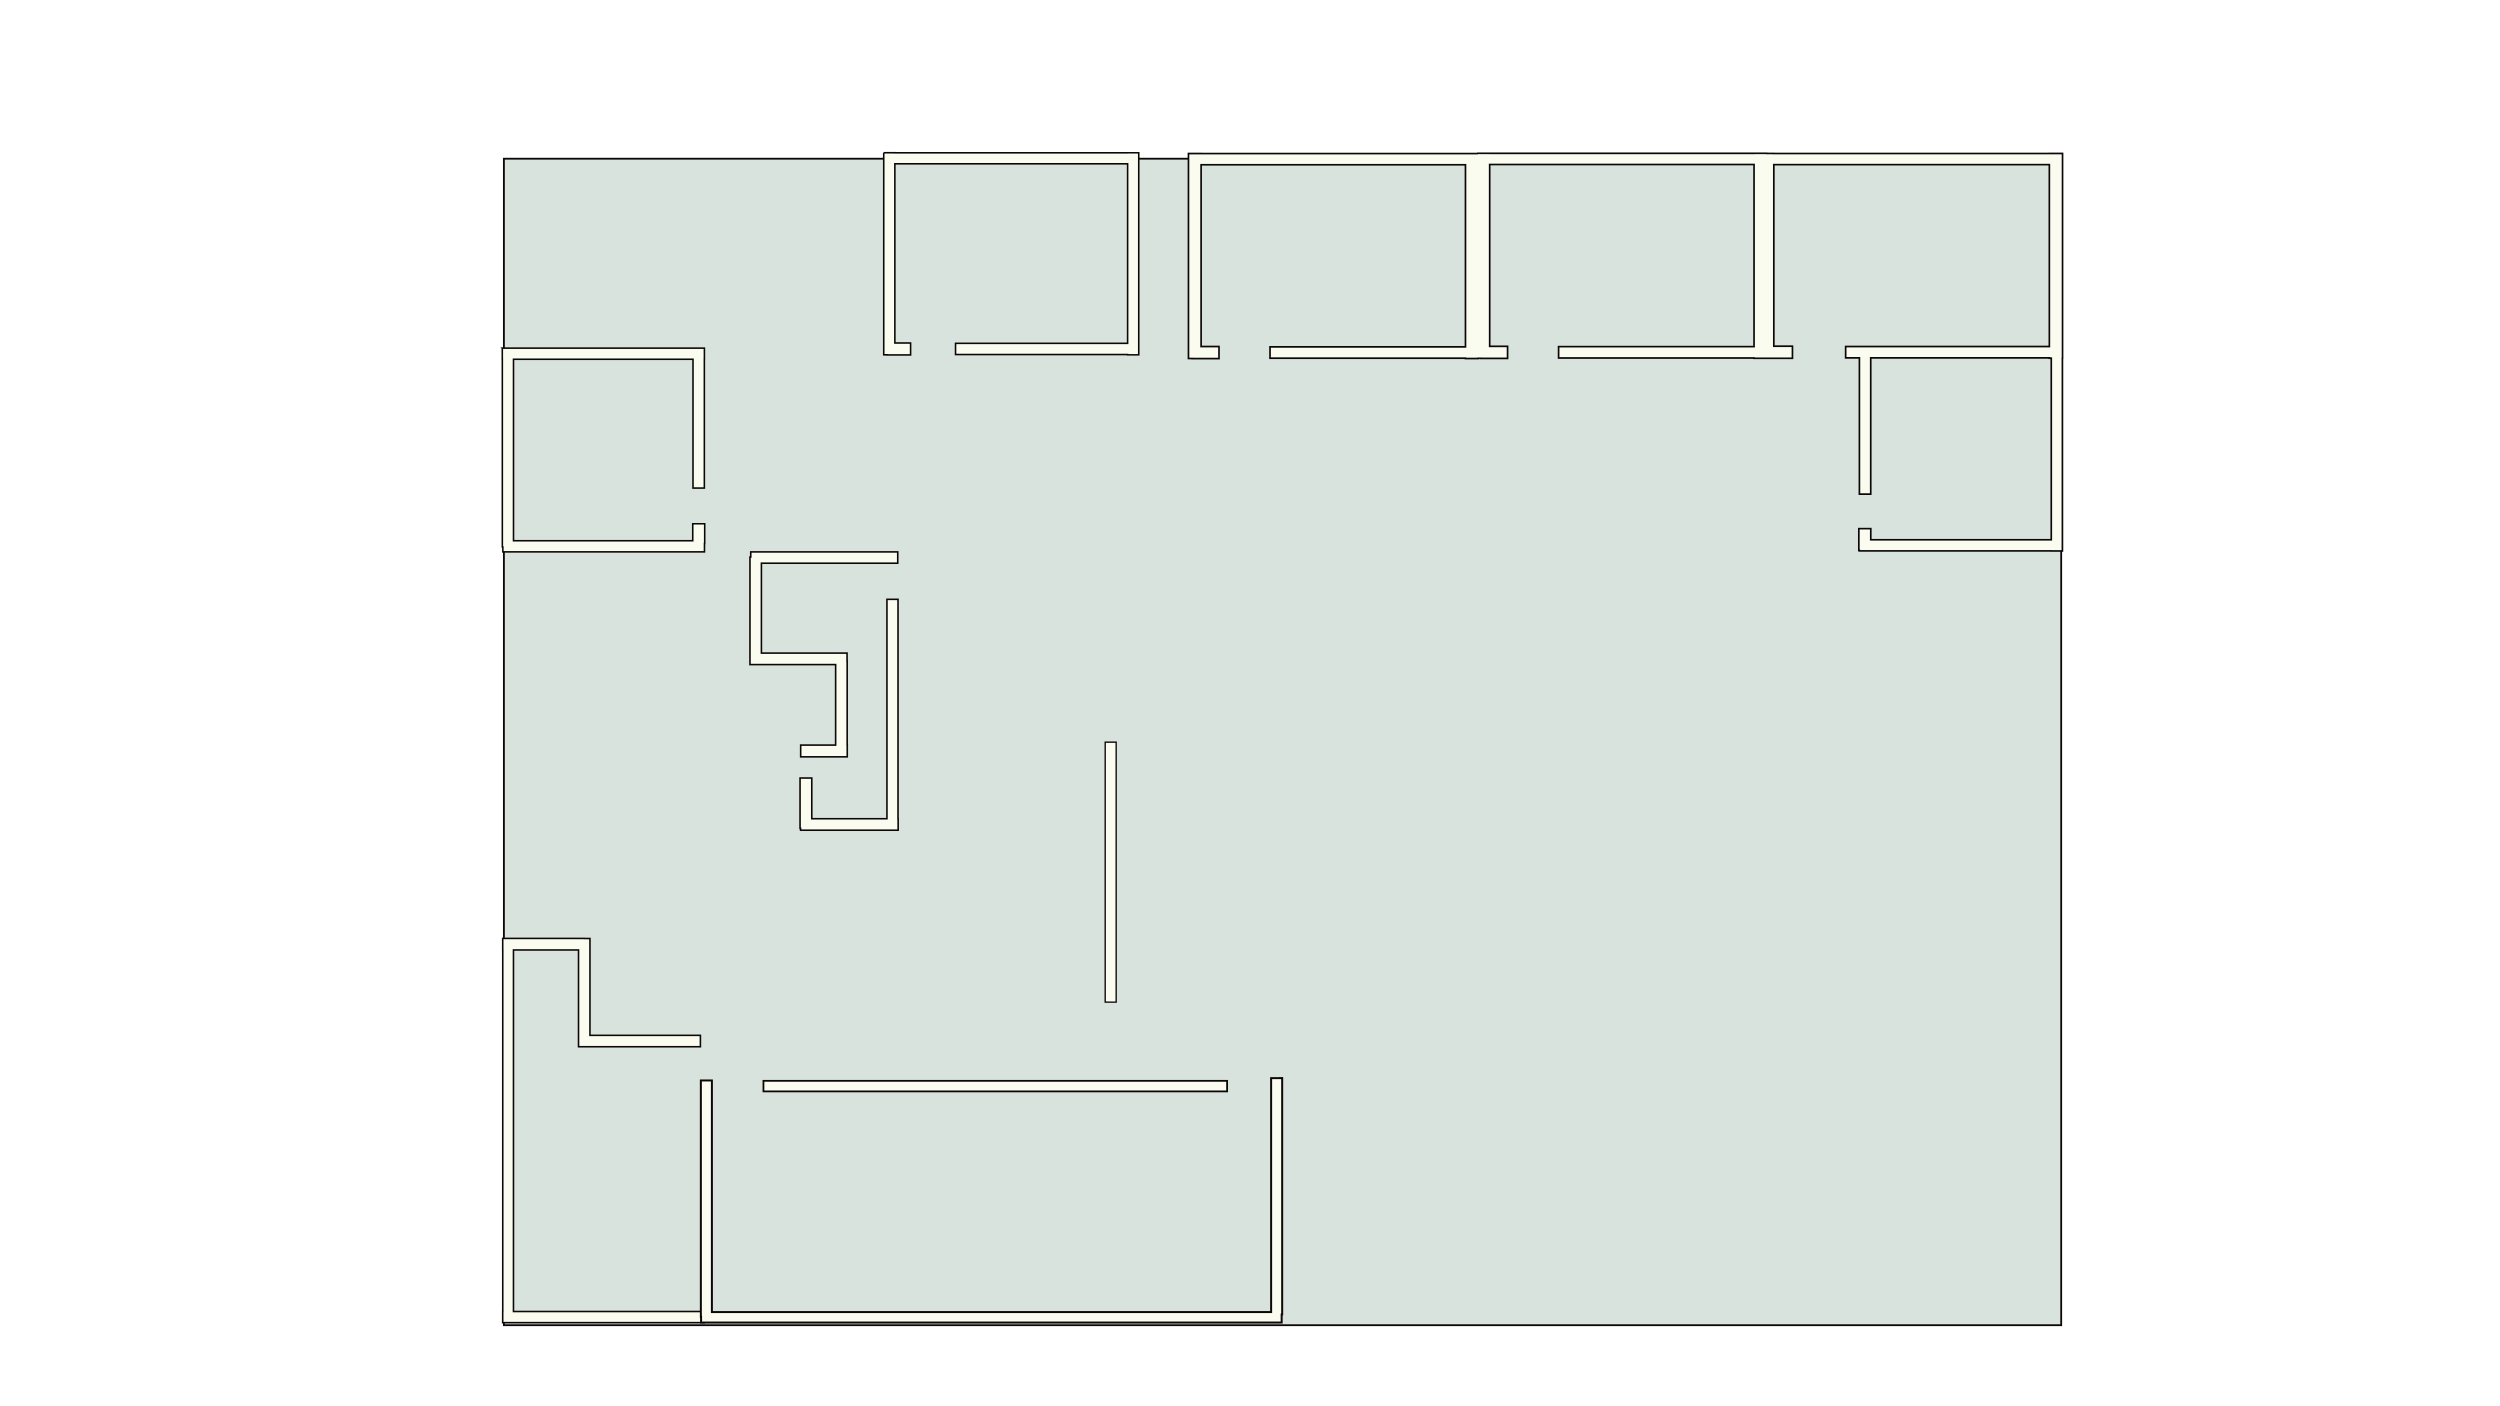
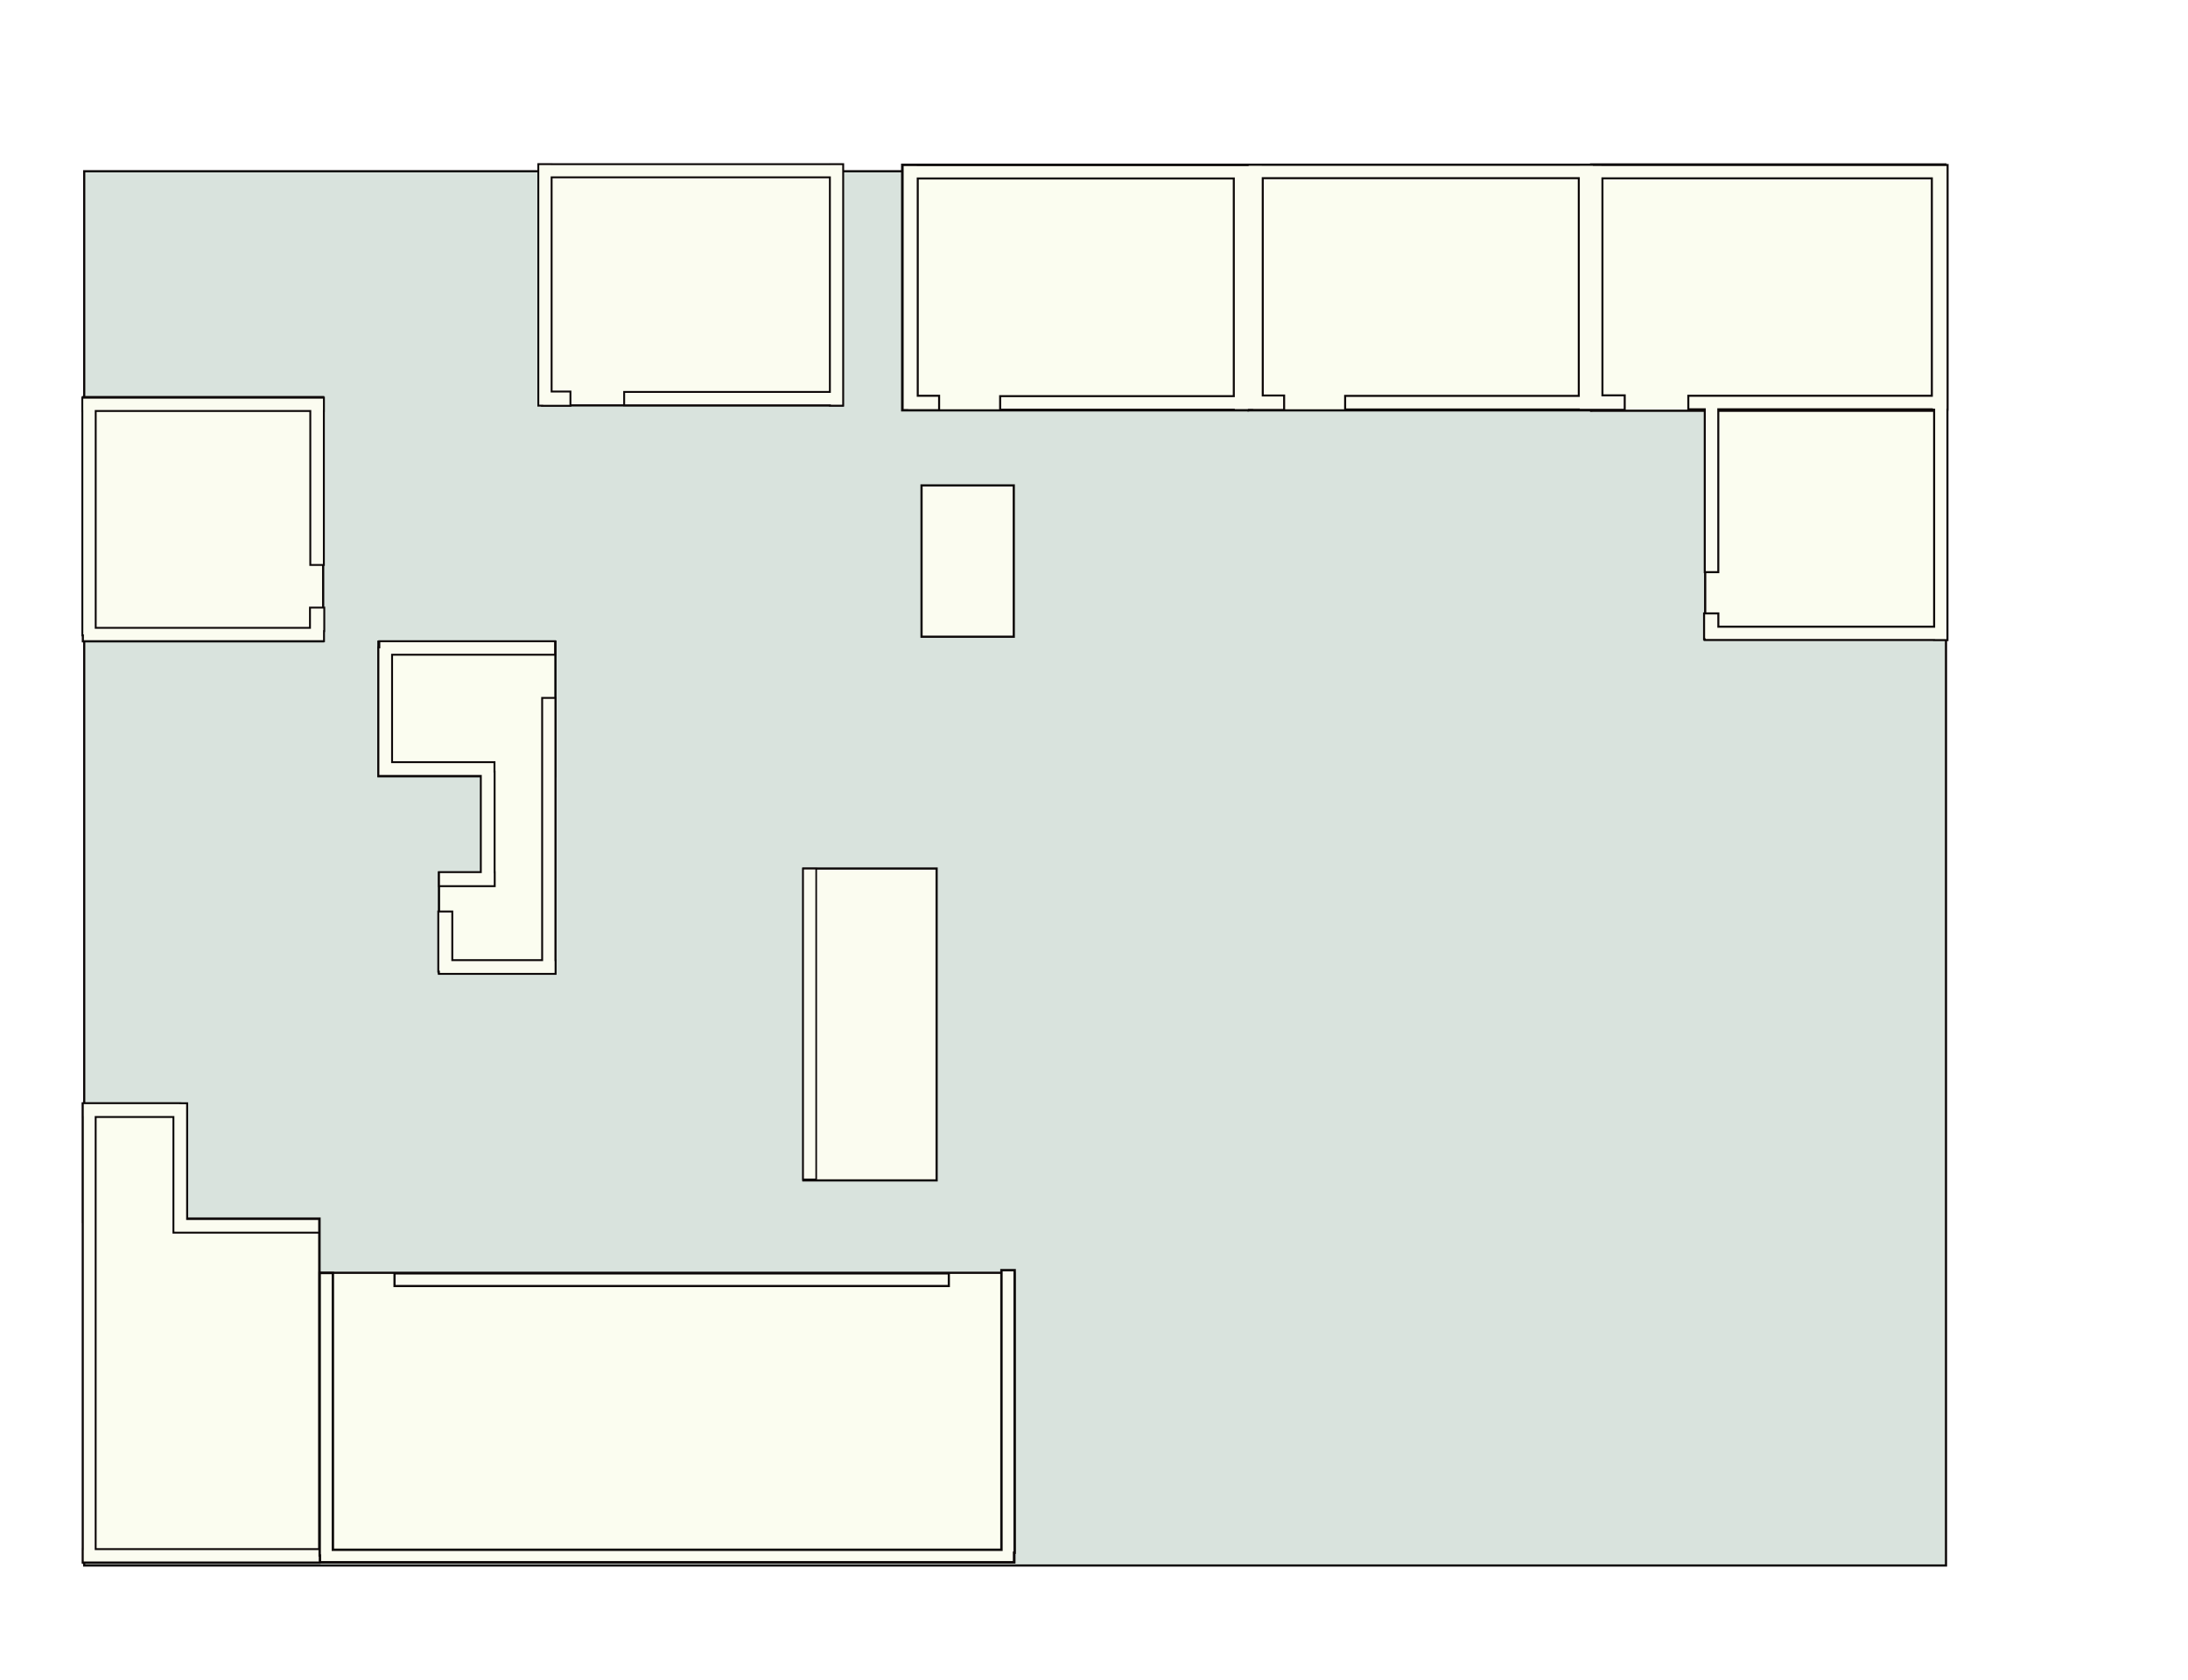
- <svg xmlns="http://www.w3.org/2000/svg" width="1366" height="768" version="1.1" viewBox="0 0 1366 768" xml:space="preserve">
-   <rect x="275.33" y="86.717" width="850.91" height="637.37" fill="#8eac9b" fill-opacity=".339" stroke="#0d0808" />
-   <g opacity="0">
-     <path d="m409.8 301.76v61.535h51.529v44.029h-23.863v46.002h53.156v-43.986h0.016v-46.045h0.055v-61.535z" fill="#fbfdf0" stroke="#000" stroke-width=".998" />
-     <rect id="0-08" x="658.02" y="230.33" width="42.156" height="69.175" fill="#fbfcf0" stroke="#0d0808" />
+ <svg xmlns="http://www.w3.org/2000/svg" width="1e3" height="768" version="1.1" viewBox="0 0 1e3 768" xml:space="preserve">
+   <rect x="38.485" y="78.286" width="850.91" height="637.37" fill="#8eac9b" fill-opacity=".339" stroke="#0d0808" />
+   <g>
+     <path d="m172.96 293.33v61.535h51.529v44.029h-23.863v46.002h53.156v-43.986h0.016v-46.045h0.055v-61.535z" fill="#fbfdf0" stroke="#000" stroke-width=".998" />
+     <rect x="421.18" y="221.9" width="42.156" height="69.175" fill="#fbfcf0" stroke="#0d0808" />
    <g fill="#fbfdf0" stroke="#0d0808">
-       <rect id="0-01" x="382.79" y="590.28" width="317.68" height="132.37" />
-       <rect id="0-12" x="1016.2" y="194.72" width="109.95" height="104.76" stroke-width="1.009" />
-       <rect id="0-11" x="964.05" y="83.601" width="161.92" height="112.6" />
-       <rect x="807.4" y="83.738" width="156.75" height="112.29" />
-       <rect x="649.16" y="83.738" width="158.1" height="112.29" />
-       <path d="m274.78 512.97v54.037h0.049v155.76h107.99v-157.21h-60.709v-52.596z" stroke-width="1.136" />
+       <rect id="0-01" x="145.94" y="581.85" width="317.68" height="132.37" />
+       <rect x="779.33" y="186.29" width="109.95" height="104.76" stroke-width="1.009" />
+       <rect x="727.21" y="75.17" width="161.92" height="112.6" />
+       <rect x="570.56" y="75.307" width="156.75" height="112.29" />
+       <rect x="412.32" y="75.307" width="158.1" height="112.29" />
+       <path d="m37.941 504.54v54.037h0.049v155.76h107.99v-157.21h-60.709v-52.596z" stroke-width="1.136" />
    </g>
    <g fill="#fbfcf0" stroke="#0d0808">
-       <rect x="603.99" y="405.47" width="60.935" height="142.57" />
-       <rect x="274.79" y="189.97" width="109.75" height="111.65" />
-       <rect x="484.53" y="83.737" width="137.39" height="110.02" />
+       <rect x="367.14" y="397.04" width="60.935" height="142.57" />
+       <rect x="37.943" y="181.53" width="109.75" height="111.65" />
+       <rect x="247.69" y="75.305" width="137.39" height="110.02" />
    </g>
  </g>
  <g fill="#fbfcf0" stroke="#0d0808">
-     <rect x="417.15" y="590.57" width="253.34" height="5.765" stroke-width=".984" />
-     <path d="m410.21 301.56v2.803h-0.428v58.766h6.254 40.553v43.986h-19.104v6.42h25.459v-6.42h-0.049v-45.955h-0.061v-4.311h-46.799v-49.113h74.486v-6.176h-80.312zm74.414 25.912v119.88h-41.07v-22.238h-6.406v27.492h0.287v1.023h53.316v-6.277h-0.074v-119.88h-6.053z" stroke-width=".873" />
-     <rect transform="rotate(-90)" x="-547.57" y="603.88" width="142.05" height="5.997" stroke-width=".751" />
+     <rect x="180.31" y="582.13" width="253.34" height="5.765" stroke-width=".984" />
+     <path d="m173.37 293.13v2.803h-0.428v58.766h46.807v43.986h-19.104v6.42h25.459v-6.42h-0.049v-45.955h-0.06v-4.311h-46.799v-49.113h74.486v-6.176zm74.414 25.912v119.88h-41.07v-22.238h-6.406v27.492h0.287v1.023h53.316v-6.277h-0.074v-119.88z" stroke-width=".873" />
+     <rect transform="rotate(-90)" x="-539.14" y="367.04" width="142.05" height="5.997" stroke-width=".751" />
    <g>
-       <path transform="rotate(-90)" d="m-83.752 807.06h-0.156v-6.324h-0.01v-144.45h0.02v-6.908h-111.99v2.062h-0.059v14.613h6.604v-9.768h99.32v144.45h-99.5v-106.79h-6.201v106.79h-0.174v6.906h0.123v1.478h-0.061v14.615h6.607v-9.768h99.35v144.44h-99.529v-106.79h-6.205v106.79h-0.172v6.906h0.021v14.084h6.598v-10.18h99.207v150.55h-99.387v-111.3h-6.195v7.514h-74.457v6.188h74.457v97.604h-0.172v1.041h-99.215v-98.621h6.08v-6.524h-11.82v0.272h-0.344v104.87h-0.043v6.092h105.34v0.067h111.86v-7.199h-0.01v-150.55h0.02v-3.904h0.078v-6.906h-0.012v-144.44h0.021v-6.908z" stroke-width=".926" />
-       <path transform="rotate(-90)" d="m-83.461 482.87h-110.41v1.814h-0.059v12.867h6.512v-8.6h97.922v127.18h-98.1v-94.025h-6.115v94.025h-0.17v6.08h110.41v-6.08h-0.01v-127.18h0.02v-6.082z" stroke-width=".867" />
-       <path d="m274.68 512.75v6.316h0.023v197.54h-0.033v6.084h110.07v-6.084h-104.18v-197.54h35.541v52.809h0.078v0.062h66.521v-6.225h-60.346v-52.916h-3.039v-0.047h-44.639z" stroke-width=".866" />
+       <path d="m570.22 75.321v0.156h-6.324v0.01h-144.45v-0.02h-6.908v111.99h2.062v0.059h14.613v-6.604h-9.768v-99.32h144.45v99.5h-106.79v6.201h106.79v0.174h6.906v-0.123h1.478v0.061h14.615v-6.607h-9.768v-99.35h144.44v99.529h-106.79v6.205h106.79v0.172h6.906v-0.021h14.084v-6.598h-10.18v-99.207h150.55v99.387h-111.3v6.195h7.514v74.457h6.188v-74.457h97.604v0.172h1.041v99.215h-98.621v-6.08h-6.524v11.82h0.272v0.344h104.87v0.043h6.092v-105.34h0.067v-111.86h-7.199v0.01h-150.55v-0.02h-3.904v-0.078h-6.906v0.012h-144.44v-0.021z" stroke-width=".926" />
+       <path d="m246.03 75.03v110.41h1.814v0.059h12.867v-6.512h-8.6v-97.922h127.18v98.1h-94.025v6.115h94.025v0.17h6.08v-110.41h-6.08v0.01h-127.18v-0.02z" stroke-width=".867" />
+       <path d="m37.841 504.31v6.316h0.023v197.54h-0.033v6.084h110.07v-6.084h-104.18v-197.54h35.541v52.809h0.078v0.062h66.521v-6.225h-60.346v-52.916h-3.039v-0.047z" stroke-width=".866" />
    </g>
-     <path d="m694.54 589.08v127.82h-305.56v-126.53h-6.033v129.15h0.121v3.097h317.23v-4.392h0.281v-129.15z" stroke-width="1.096" />
-     <path d="m274.45 190.23v6.082h0.025v102.56h0.281v2.656h110.17v-4.592h0.121v-10.748h-6.533v9.258h-97.938v-99.135h98.082v70.381h6.199v-70.381h0.031v-6.082h-110.44z" stroke-width=".866" />
+     <path d="m457.7 580.65v127.82h-305.56v-126.53h-6.033v129.15h0.121v3.097h317.23v-4.392h0.281v-129.15z" stroke-width="1.096" />
+     <path d="m37.61 181.8v6.082h0.025v102.56h0.281v2.656h110.17v-4.592h0.121v-10.748h-6.533v9.258h-97.937v-99.135h98.082v70.381h6.199v-70.381h0.031v-6.082z" stroke-width=".866" />
  </g>
</svg>
